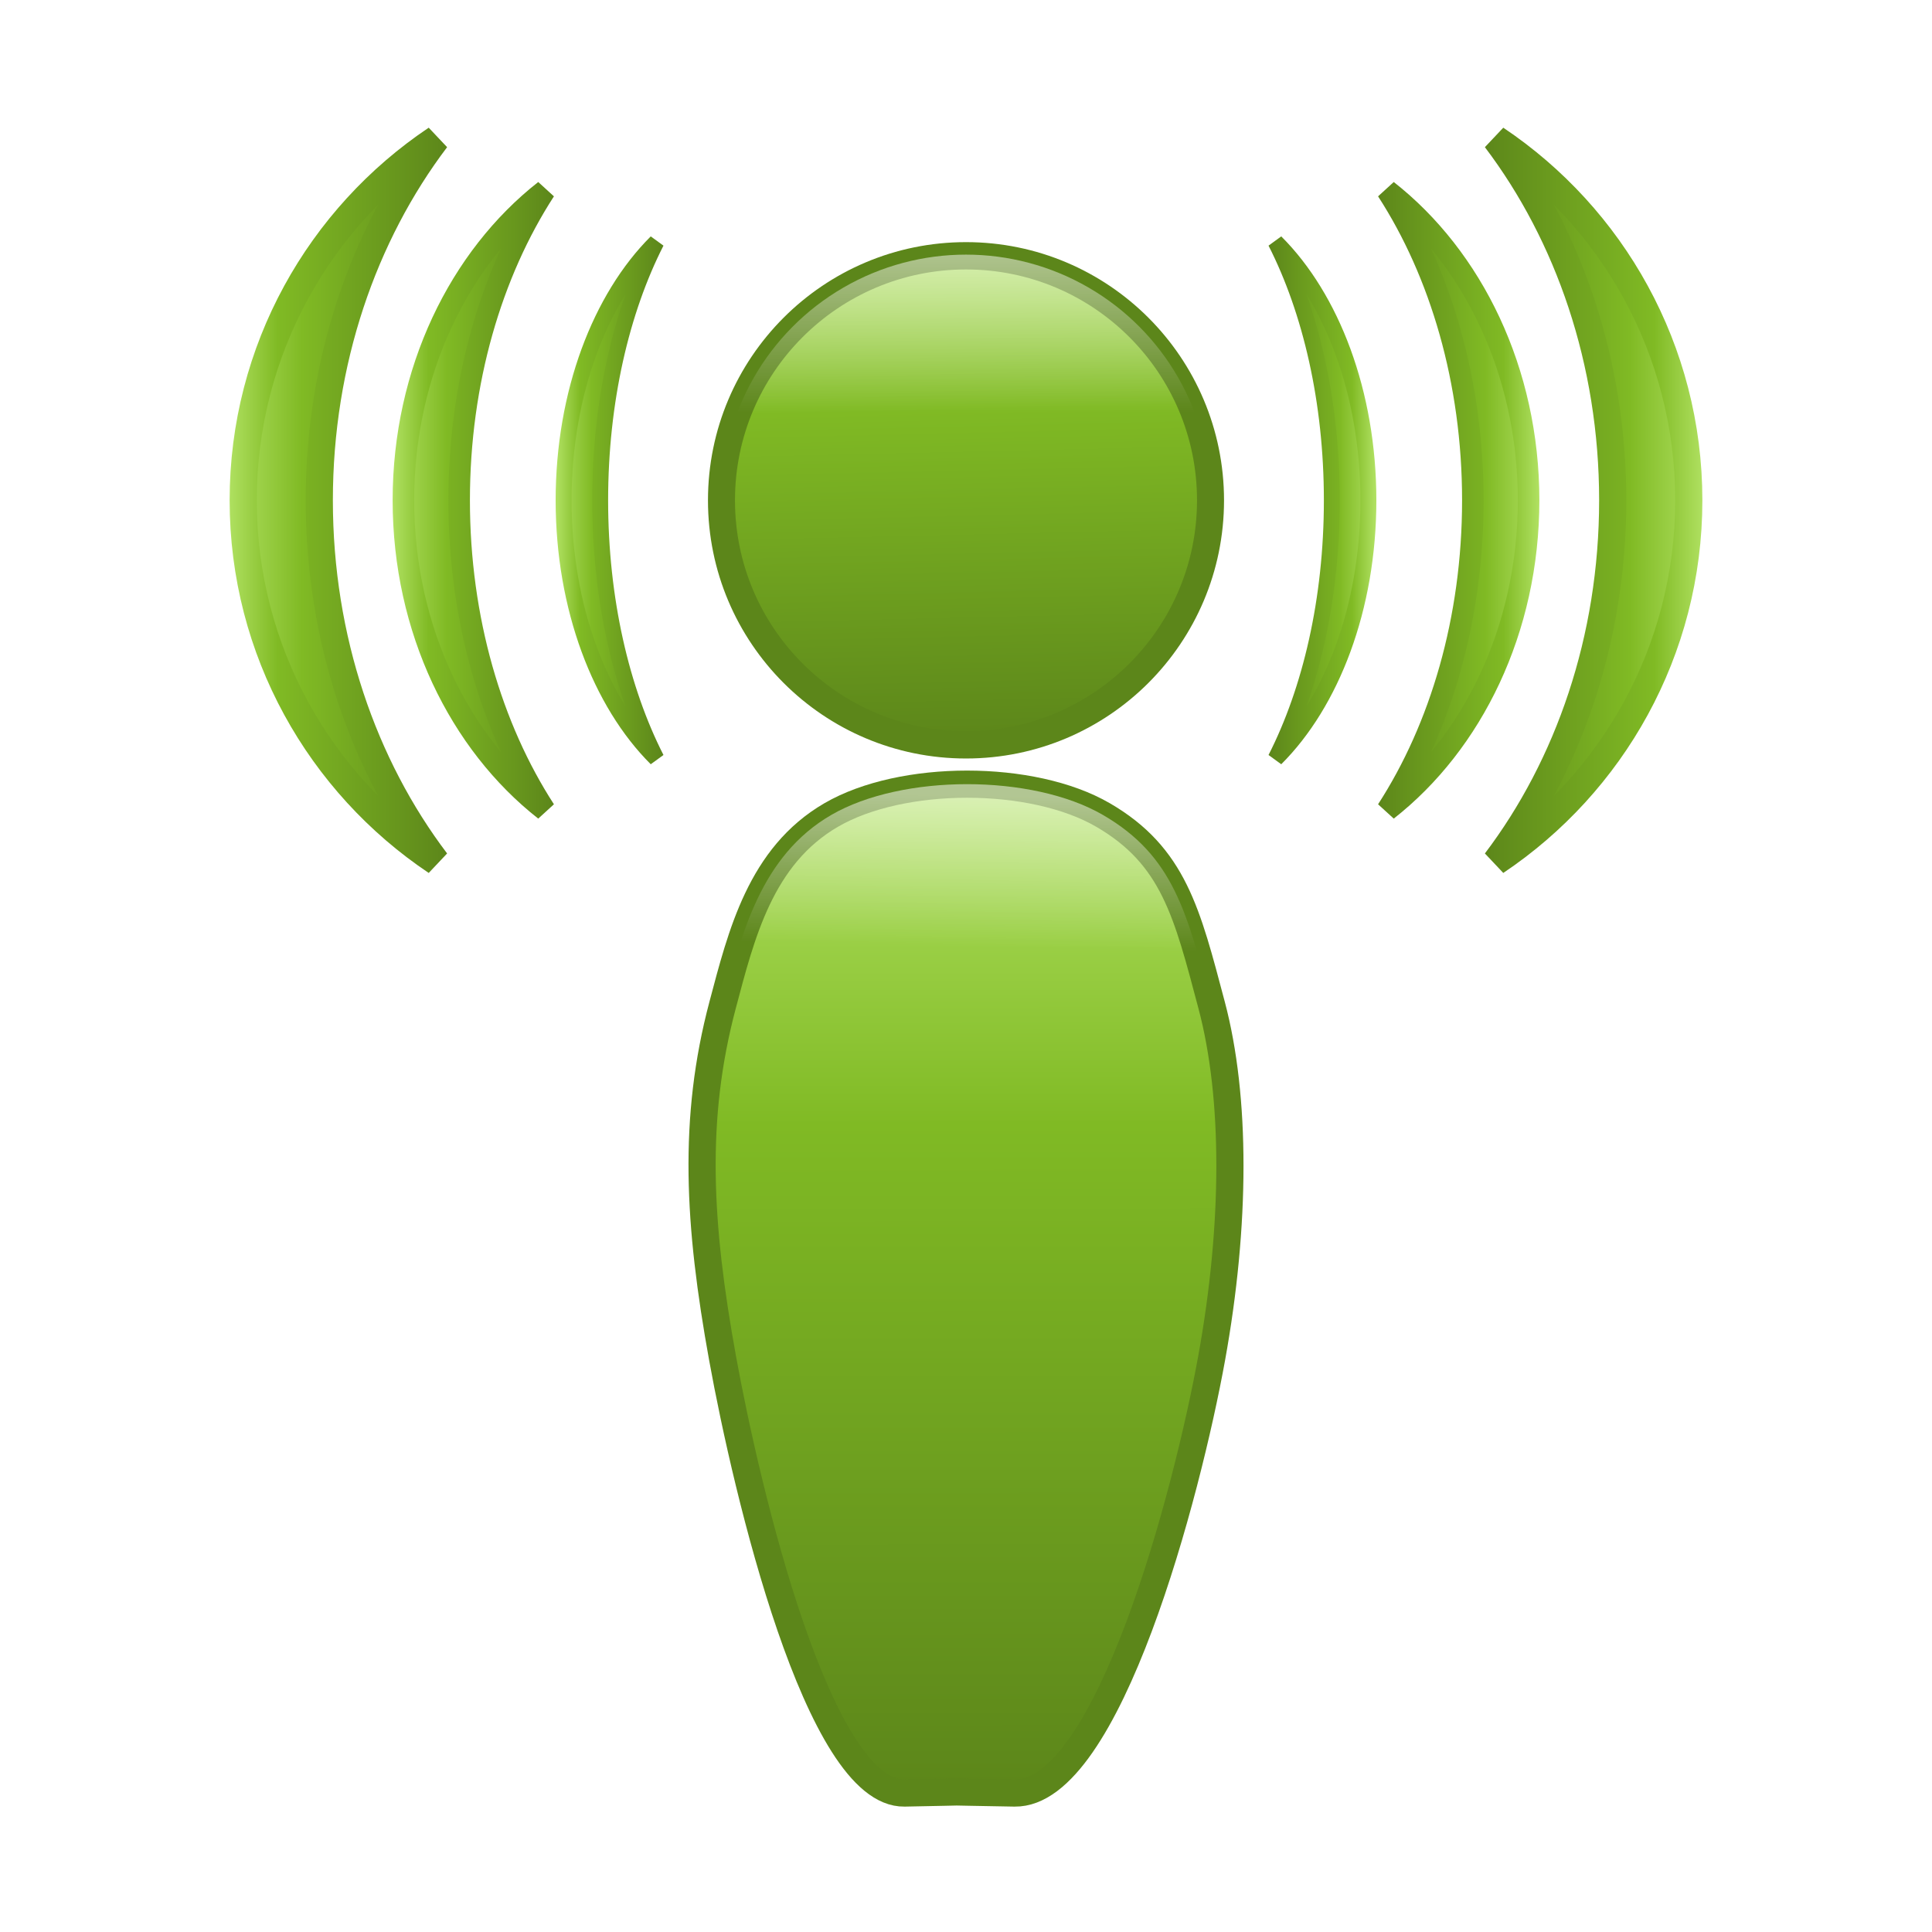
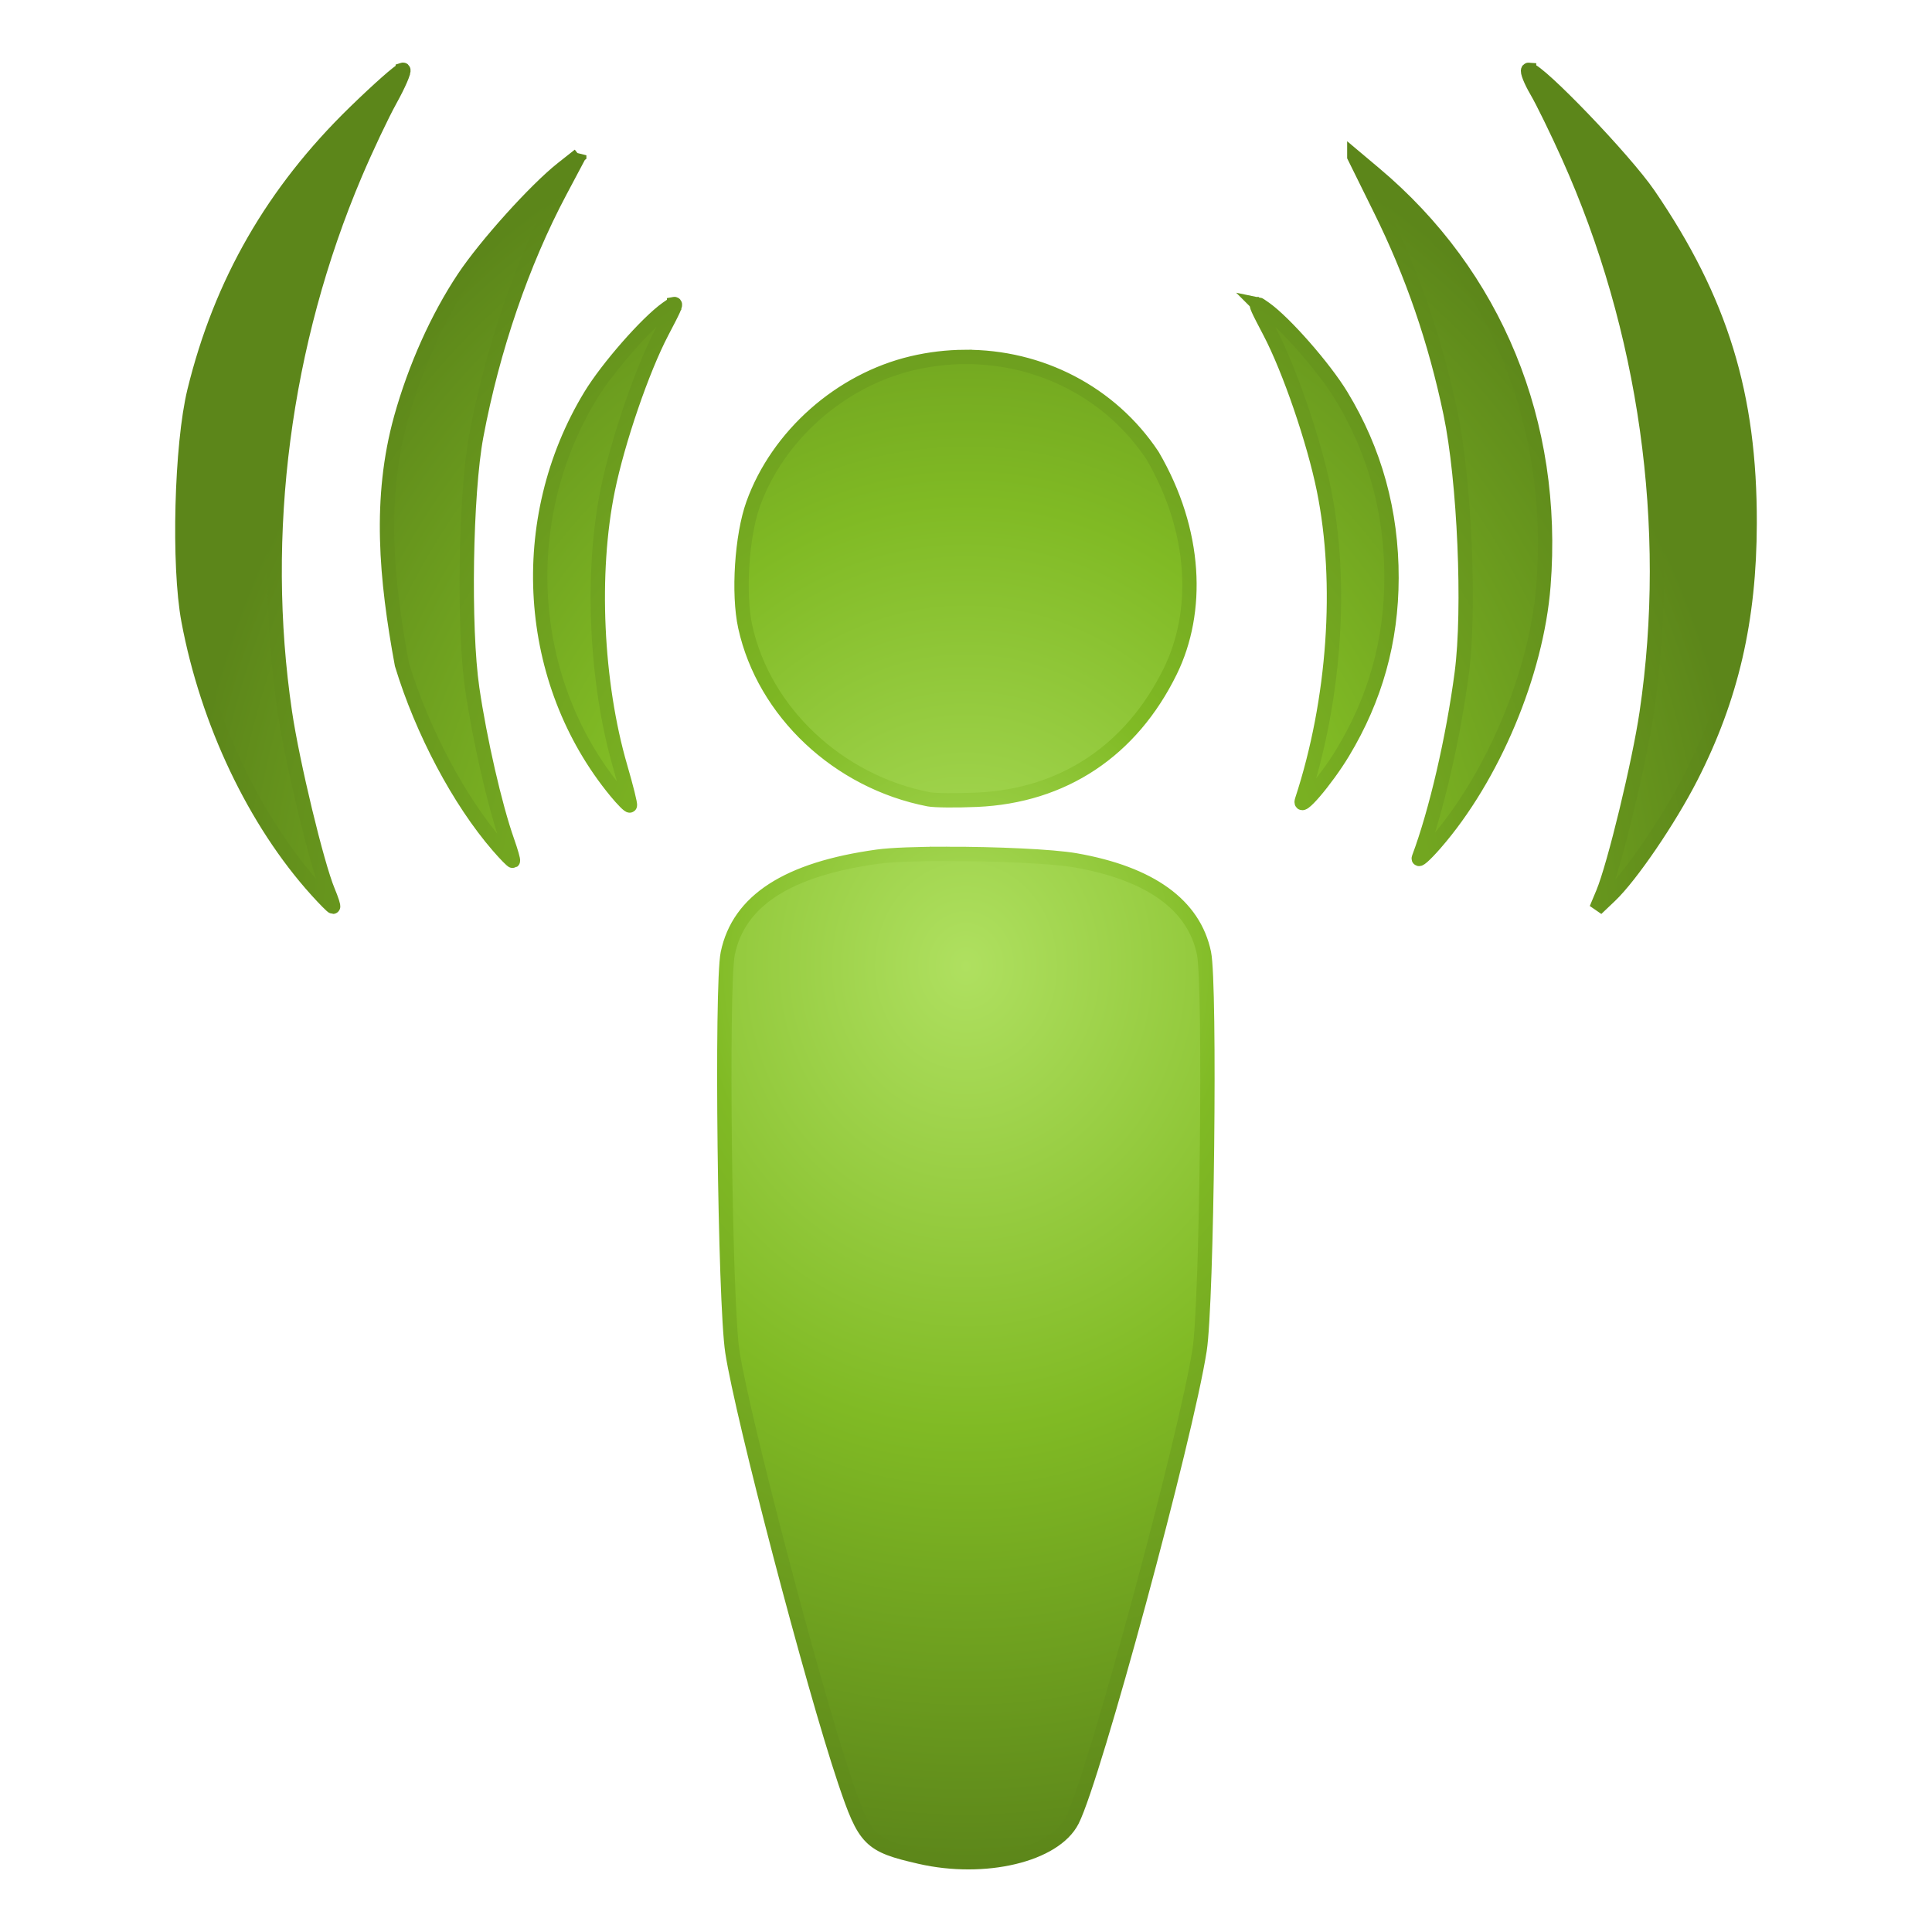
<svg xmlns="http://www.w3.org/2000/svg" xmlns:xlink="http://www.w3.org/1999/xlink" width="512" height="512" id="svg4164" version="1.1">
  <defs id="defs4166">
+     <linearGradient id="linearGradient4264">
+       <stop style="stop-color:#afe060;stop-opacity:1;" offset="0" id="stop4266" />
+       <stop id="stop4268" offset="0.338" style="stop-color:#80ba24;stop-opacity:1;" />
+       <stop style="stop-color:#5c861a;stop-opacity:1;" offset="1" id="stop4270" />
+     </linearGradient>
+     <linearGradient id="linearGradient4246">
+       <stop style="stop-color:#afe060;stop-opacity:1;" offset="0" id="stop4248" />
+       <stop id="stop4250" offset="0.514" style="stop-color:#80ba24;stop-opacity:1;" />
+       <stop style="stop-color:#5c861a;stop-opacity:1;" offset="1" id="stop4252" />
+     </linearGradient>
    <linearGradient xlink:href="#linearGradientWhite" id="linearGradient3144" gradientUnits="userSpaceOnUse" gradientTransform="matrix(1.44,0,0,1.44,-295.7898,-251.1368)" x1="382.624" y1="695.953" x2="382.039" y2="723.817" />
    <linearGradient id="linearGradientWhite">
      <stop style="stop-color:#ffffff;stop-opacity:0.529;" offset="0" id="stop4417" />
      <stop style="stop-color:#ffffff;stop-opacity:0;" offset="1" id="stop4419" />
    </linearGradient>
    <linearGradient xlink:href="#linearGradientGreenBody" id="linearGradient3147" gradientUnits="userSpaceOnUse" gradientTransform="matrix(1.44,0,0,1.44,-295.7898,-251.1368)" x1="382.624" y1="695.953" x2="382.74" y2="880.25" />
    <linearGradient id="linearGradientGreenBody">
      <stop id="stop3855" offset="0" style="stop-color:#afe060;stop-opacity:1;" />
      <stop style="stop-color:#80ba24;stop-opacity:1;" offset="0.329" id="stop3857" />
      <stop id="stop3859" offset="1" style="stop-color:#5c861a;stop-opacity:1;" />
    </linearGradient>
    <linearGradient xlink:href="#linearGradientWhite" id="linearGradient4009" gradientUnits="userSpaceOnUse" x1="336.443" y1="171.189" x2="336.459" y2="200.101" />
    <linearGradient id="linearGradient4031">
      <stop style="stop-color:#ffffff;stop-opacity:0.529;" offset="0" id="stop4033" />
      <stop style="stop-color:#ffffff;stop-opacity:0;" offset="1" id="stop4035" />
    </linearGradient>
    <linearGradient xlink:href="#linearGradientGreenBody" id="linearGradient3149" gradientUnits="userSpaceOnUse" x1="336.443" y1="171.189" x2="338.409" y2="257.924" />
    <linearGradient xlink:href="#linearGradientGreenBody" id="linearGradient3227" gradientUnits="userSpaceOnUse" gradientTransform="matrix(-0.6918055,0,0,1.029329,476.8225,10.41142)" x1="162.556" y1="643.662" x2="203.087" y2="643.662" />
    <linearGradient xlink:href="#linearGradientGreenBorder" id="linearGradient3229" gradientUnits="userSpaceOnUse" gradientTransform="matrix(-0.6918055,0,0,1.029329,476.8225,10.41142)" x1="162.556" y1="643.662" x2="203.087" y2="643.662" />
    <linearGradient id="linearGradientGreenBorder">
      <stop style="stop-color:#afe060;stop-opacity:1;" offset="0" id="stop3837" />
      <stop id="stop3843" offset="0.218" style="stop-color:#80ba24;stop-opacity:1;" />
      <stop style="stop-color:#5c861a;stop-opacity:1;" offset="1" id="stop3839" />
    </linearGradient>
    <linearGradient xlink:href="#linearGradientGreenBody" id="linearGradient3232" gradientUnits="userSpaceOnUse" gradientTransform="matrix(-1.055209,0,0,1.234683,579.2604,-121.7673)" x1="162.556" y1="643.662" x2="203.087" y2="643.662" />
    <linearGradient xlink:href="#linearGradientGreenBorder" id="linearGradient3234" gradientUnits="userSpaceOnUse" gradientTransform="matrix(-1.055209,0,0,1.234683,579.2604,-121.7673)" x1="162.556" y1="643.662" x2="203.087" y2="643.662" />
    <linearGradient xlink:href="#linearGradientGreenBody" id="linearGradient3237" gradientUnits="userSpaceOnUse" gradientTransform="matrix(-1.44,0,0,1.44,685.226,-253.9218)" x1="162.556" y1="643.662" x2="203.087" y2="643.662" />
    <linearGradient xlink:href="#linearGradientGreenBorder" id="linearGradient3239" gradientUnits="userSpaceOnUse" gradientTransform="matrix(-1.44,0,0,1.44,685.226,-253.9218)" x1="162.556" y1="643.662" x2="203.087" y2="643.662" />
    <linearGradient xlink:href="#linearGradientGreenBody" id="linearGradient3200" gradientUnits="userSpaceOnUse" gradientTransform="matrix(0.6918055,0,0,1.029329,35.17751,10.41142)" x1="162.556" y1="643.662" x2="203.087" y2="643.662" />
    <linearGradient xlink:href="#linearGradientGreenBorder" id="linearGradient3202" gradientUnits="userSpaceOnUse" gradientTransform="matrix(0.6918055,0,0,1.029329,35.17751,10.41142)" x1="162.556" y1="643.662" x2="203.087" y2="643.662" />
    <linearGradient xlink:href="#linearGradientGreenBody" id="linearGradient3205" gradientUnits="userSpaceOnUse" gradientTransform="matrix(1.055209,0,0,1.234683,-67.26041,-121.7673)" x1="162.556" y1="643.662" x2="203.087" y2="643.662" />
    <linearGradient xlink:href="#linearGradientGreenBorder" id="linearGradient3207" gradientUnits="userSpaceOnUse" gradientTransform="matrix(1.055209,0,0,1.234683,-67.26041,-121.7673)" x1="162.556" y1="643.662" x2="203.087" y2="643.662" />
    <linearGradient xlink:href="#linearGradientGreenBody" id="linearGradient3210" gradientUnits="userSpaceOnUse" gradientTransform="matrix(1.44,0,0,1.44,-173.226,-259.839)" x1="162.556" y1="643.662" x2="203.087" y2="643.662" />
    <linearGradient xlink:href="#linearGradientGreenBorder" id="linearGradient3212" gradientUnits="userSpaceOnUse" gradientTransform="matrix(1.44,0,0,1.44,-173.226,-259.839)" x1="162.556" y1="643.662" x2="203.087" y2="643.662" />
    <linearGradient y2="643.662" x2="203.087" y1="643.662" x1="162.556" gradientTransform="matrix(1.44,0,0,1.44,-173.226,-253.9218)" gradientUnits="userSpaceOnUse" id="linearGradient4160" xlink:href="#linearGradientGreenBody" />
    <linearGradient y2="643.662" x2="203.087" y1="643.662" x1="162.556" gradientTransform="matrix(1.44,0,0,1.44,-173.226,-253.9218)" gradientUnits="userSpaceOnUse" id="linearGradient4162" xlink:href="#linearGradientGreenBorder" />
    <linearGradient xlink:href="#linearGradientWhite" id="linearGradient3072" gradientUnits="userSpaceOnUse" x1="336.443" y1="171.189" x2="336.459" y2="200.101" />
-     <linearGradient xlink:href="#linearGradientWhite" id="linearGradient3074" gradientUnits="userSpaceOnUse" gradientTransform="matrix(1.44,0,0,1.44,-295.7898,-251.1368)" x1="382.624" y1="695.953" x2="382.039" y2="723.817" />
+     <linearGradient xlink:href="#linearGradientWhite" id="linearGradient3074" gradientUnits="userSpaceOnUse" gradientTransform="matrix(1.44,0,0,1.44,-375.7898,-251.1368)" x1="382.624" y1="695.953" x2="382.039" y2="723.817" />
+     <linearGradient y2="723.817" x2="382.039" y1="695.953" x1="382.624" gradientTransform="matrix(1.44,0,0,1.44,-295.7898,-251.1368)" gradientUnits="userSpaceOnUse" id="linearGradient3074-0" xlink:href="#linearGradientWhite-6" />
+     <linearGradient y2="200.101" x2="336.459" y1="171.189" x1="336.443" gradientUnits="userSpaceOnUse" id="linearGradient3072-3" xlink:href="#linearGradientWhite-6" />
+     <linearGradient xlink:href="#linearGradientGreenBorder-3" id="linearGradient4162-9" gradientUnits="userSpaceOnUse" gradientTransform="matrix(1.44,0,0,1.44,-173.226,-253.9218)" x1="162.556" y1="643.662" x2="203.087" y2="643.662" />
+     <linearGradient xlink:href="#linearGradientGreenBody-9" id="linearGradient4160-2" gradientUnits="userSpaceOnUse" gradientTransform="matrix(1.44,0,0,1.44,-173.226,-253.9218)" x1="162.556" y1="643.662" x2="203.087" y2="643.662" />
+     <linearGradient y2="643.662" x2="203.087" y1="643.662" x1="162.556" gradientTransform="matrix(1.44,0,0,1.44,-173.226,-259.839)" gradientUnits="userSpaceOnUse" id="linearGradient3212-6" xlink:href="#linearGradientGreenBorder-3" />
+     <linearGradient y2="643.662" x2="203.087" y1="643.662" x1="162.556" gradientTransform="matrix(1.44,0,0,1.44,-173.226,-259.839)" gradientUnits="userSpaceOnUse" id="linearGradient3210-2" xlink:href="#linearGradientGreenBody-9" />
+     <linearGradient y2="643.662" x2="203.087" y1="643.662" x1="162.556" gradientTransform="matrix(1.055209,0,0,1.234683,-67.26041,-121.7673)" gradientUnits="userSpaceOnUse" id="linearGradient3207-3" xlink:href="#linearGradientGreenBorder-3" />
+     <linearGradient y2="643.662" x2="203.087" y1="643.662" x1="162.556" gradientTransform="matrix(1.055209,0,0,1.234683,-67.26041,-121.7673)" gradientUnits="userSpaceOnUse" id="linearGradient3205-5" xlink:href="#linearGradientGreenBody-9" />
+     <linearGradient y2="643.662" x2="203.087" y1="643.662" x1="162.556" gradientTransform="matrix(0.6918055,0,0,1.029329,35.17751,10.41142)" gradientUnits="userSpaceOnUse" id="linearGradient3202-8" xlink:href="#linearGradientGreenBorder-3" />
+     <linearGradient y2="643.662" x2="203.087" y1="643.662" x1="162.556" gradientTransform="matrix(0.6918055,0,0,1.029329,35.17751,10.41142)" gradientUnits="userSpaceOnUse" id="linearGradient3200-9" xlink:href="#linearGradientGreenBody-9" />
+     <linearGradient y2="643.662" x2="203.087" y1="643.662" x1="162.556" gradientTransform="matrix(-1.44,0,0,1.44,685.226,-253.9218)" gradientUnits="userSpaceOnUse" id="linearGradient3239-1" xlink:href="#linearGradientGreenBorder-3" />
+     <linearGradient y2="643.662" x2="203.087" y1="643.662" x1="162.556" gradientTransform="matrix(-1.44,0,0,1.44,685.226,-253.9218)" gradientUnits="userSpaceOnUse" id="linearGradient3237-3" xlink:href="#linearGradientGreenBody-9" />
+     <linearGradient y2="643.662" x2="203.087" y1="643.662" x1="162.556" gradientTransform="matrix(-1.055209,0,0,1.234683,579.2604,-121.7673)" gradientUnits="userSpaceOnUse" id="linearGradient3234-2" xlink:href="#linearGradientGreenBorder-3" />
+     <linearGradient y2="643.662" x2="203.087" y1="643.662" x1="162.556" gradientTransform="matrix(-1.055209,0,0,1.234683,579.2604,-121.7673)" gradientUnits="userSpaceOnUse" id="linearGradient3232-3" xlink:href="#linearGradientGreenBody-9" />
+     <linearGradient id="linearGradientGreenBorder-3">
+       <stop id="stop3837-0" offset="0" style="stop-color:#afe060;stop-opacity:1;" />
+       <stop style="stop-color:#80ba24;stop-opacity:1;" offset="0.218" id="stop3843-5" />
+       <stop id="stop3839-4" offset="1" style="stop-color:#5c861a;stop-opacity:1;" />
+     </linearGradient>
+     <linearGradient y2="643.662" x2="203.087" y1="643.662" x1="162.556" gradientTransform="matrix(-0.6918055,0,0,1.029329,476.8225,10.41142)" gradientUnits="userSpaceOnUse" id="linearGradient3229-2" xlink:href="#linearGradientGreenBorder-3" />
+     <linearGradient y2="643.662" x2="203.087" y1="643.662" x1="162.556" gradientTransform="matrix(-0.6918055,0,0,1.029329,476.8225,10.41142)" gradientUnits="userSpaceOnUse" id="linearGradient3227-7" xlink:href="#linearGradientGreenBody-9" />
+     <linearGradient y2="257.924" x2="338.409" y1="171.189" x1="336.443" gradientUnits="userSpaceOnUse" id="linearGradient3149-3" xlink:href="#linearGradientGreenBody-9" />
+     <linearGradient id="linearGradient4031-3">
+       <stop id="stop4033-6" offset="0" style="stop-color:#ffffff;stop-opacity:0.529;" />
+       <stop id="stop4035-8" offset="1" style="stop-color:#ffffff;stop-opacity:0;" />
+     </linearGradient>
+     <linearGradient y2="200.101" x2="336.459" y1="171.189" x1="336.443" gradientUnits="userSpaceOnUse" id="linearGradient4009-8" xlink:href="#linearGradientWhite-6" />
+     <linearGradient id="linearGradientGreenBody-9">
+       <stop style="stop-color:#afe060;stop-opacity:1;" offset="0" id="stop3855-2" />
+       <stop id="stop3857-8" offset="0.329" style="stop-color:#80ba24;stop-opacity:1;" />
+       <stop style="stop-color:#5c861a;stop-opacity:1;" offset="1" id="stop3859-5" />
+     </linearGradient>
+     <linearGradient y2="880.25" x2="382.74" y1="695.953" x1="382.624" gradientTransform="matrix(1.44,0,0,1.44,-295.7898,-251.1368)" gradientUnits="userSpaceOnUse" id="linearGradient3147-0" xlink:href="#linearGradientGreenBody-9" />
+     <linearGradient id="linearGradientWhite-6">
+       <stop id="stop4417-8" offset="0" style="stop-color:#ffffff;stop-opacity:0.529;" />
+       <stop id="stop4419-2" offset="1" style="stop-color:#ffffff;stop-opacity:0;" />
+     </linearGradient>
+     <linearGradient y2="723.817" x2="382.039" y1="695.953" x1="382.624" gradientTransform="matrix(1.44,0,0,1.44,-295.7898,-251.1368)" gradientUnits="userSpaceOnUse" id="linearGradient3144-7" xlink:href="#linearGradientWhite-6" />
+     <radialGradient xlink:href="#linearGradient4246" id="radialGradient4244" cx="-295.98" cy="256.437" fx="-295.98" fy="256.437" r="220.606" gradientTransform="matrix(0.95,0,0,1.08526,537.1813,518.0615)" gradientUnits="userSpaceOnUse" />
+     <radialGradient xlink:href="#linearGradient4264" id="radialGradient4262" cx="-295.98" cy="256.437" fx="-295.98" fy="256.437" r="220.606" gradientTransform="matrix(0.95,0,0,1.08526,537.1813,518.0615)" gradientUnits="userSpaceOnUse" />
  </defs>
  <g id="layer1" transform="translate(0,-540.3622)">
-     <path style="fill:url(#linearGradient4160);fill-opacity:1;stroke:url(#linearGradient4162);stroke-width:7.2;stroke-miterlimit:4;stroke-opacity:1;stroke-dasharray:none" d="m 115.619,577.191 c -30.841,20.671 -51.165,55.843 -51.165,95.76 0,39.917 20.324,75.089 51.165,95.76 -19.275,-25.448 -31.005,-58.993 -31.005,-95.76 0,-36.767 11.73,-70.312 31.005,-95.76 z" id="path3861" />
-     <path style="fill:url(#linearGradient3205);fill-opacity:1;stroke:url(#linearGradient3207);stroke-width:5.707;stroke-miterlimit:4;stroke-opacity:1;stroke-dasharray:none" d="m 144.401,590.844 c -22.6,17.724 -37.493,47.881 -37.493,82.106 0,34.225 14.893,64.383 37.493,82.106 -14.124,-21.82 -22.72,-50.582 -22.72,-82.106 0,-31.525 8.596,-60.287 22.72,-82.106 z" id="path3861-1" />
-     <path style="fill:url(#linearGradient3200);fill-opacity:1;stroke:url(#linearGradient3202);stroke-width:4.219;stroke-miterlimit:4;stroke-opacity:1;stroke-dasharray:none" d="m 173.945,604.501 c -14.817,14.776 -24.581,39.917 -24.581,68.45 0,28.533 9.764,53.674 24.581,68.45 -9.26,-18.19 -14.895,-42.169 -14.895,-68.45 0,-26.282 5.635,-50.26 14.895,-68.45 z" id="path3861-4" />
-     <path style="fill:url(#linearGradient3237);fill-opacity:1;stroke:url(#linearGradient3239);stroke-width:7.2;stroke-miterlimit:4;stroke-opacity:1;stroke-dasharray:none" d="m 396.381,577.191 c 30.841,20.671 51.165,55.843 51.165,95.76 0,39.917 -20.324,75.089 -51.165,95.76 19.275,-25.448 31.005,-58.993 31.005,-95.76 0,-36.767 -11.73,-70.312 -31.005,-95.76 z" id="path3861-6" />
-     <path style="fill:url(#linearGradient3232);fill-opacity:1;stroke:url(#linearGradient3234);stroke-width:5.707;stroke-miterlimit:4;stroke-opacity:1;stroke-dasharray:none" d="m 367.599,590.844 c 22.6,17.724 37.493,47.881 37.493,82.106 0,34.225 -14.893,64.383 -37.493,82.106 14.124,-21.82 22.72,-50.582 22.72,-82.106 0,-31.525 -8.596,-60.287 -22.72,-82.106 z" id="path3861-1-2" />
-     <path style="fill:url(#linearGradient3227);fill-opacity:1;stroke:url(#linearGradient3229);stroke-width:4.219;stroke-miterlimit:4;stroke-opacity:1;stroke-dasharray:none" d="m 338.055,604.501 c 14.817,14.776 24.581,39.917 24.581,68.45 0,28.533 -9.764,53.674 -24.581,68.45 9.26,-18.19 14.895,-42.169 14.895,-68.45 0,-26.282 -5.635,-50.26 -14.895,-68.45 z" id="path3861-4-3" />
-     <path style="fill:url(#linearGradient3149);fill-opacity:1;stroke:#5c861a;stroke-width:4.798;stroke-miterlimit:4;stroke-opacity:1;stroke-dasharray:none" id="path3060" d="m 381.838,215.52 c 0,23.71 -19.447,42.931 -43.437,42.931 -23.989,0 -43.437,-19.221 -43.437,-42.931 0,-23.71 19.447,-42.931 43.437,-42.931 23.989,0 43.437,19.221 43.437,42.931 z" transform="matrix(1.491831,0,0,1.509382,-248.8372,347.6486)" />
-     <path style="fill:url(#linearGradient3072);fill-opacity:1;stroke:none" id="path3060-2" d="m 381.838,215.52 a 43.437,42.931 0 1 1 -86.873,0 43.437,42.931 0 1 1 86.873,0 z" transform="matrix(1.491831,0,0,1.509382,-248.8372,347.6486)" />
-     <path style="fill:url(#linearGradient3147);fill-opacity:1;stroke:#5c861a;stroke-width:7.2;stroke-miterlimit:4;stroke-opacity:1;stroke-dasharray:none" d="m 220.293,756.332 c 18.747,-10.879 53.253,-10.879 72,0 18.747,10.879 22.313,25.972 28.8,50.4 6.487,24.428 6.442,58.074 0,93.6 -6.442,35.526 -27.408,115.581 -52.2,115.2 -24.792,-0.381 -6.428,-0.381 -29.2,0 -22.772,0.381 -41.758,-79.674 -48.2,-115.2 -6.442,-35.526 -8.008,-63.445 0,-93.6 4.966,-18.701 10.053,-39.521 28.8,-50.4 z" id="rect3058" />
-     <path style="fill:url(#linearGradient3074);fill-opacity:1;stroke:none" d="m 220.293,756.332 c 18.747,-10.879 53.253,-10.879 72,0 18.747,10.879 22.313,25.972 28.8,50.4 6.487,24.428 6.442,58.074 0,93.6 -6.442,35.526 -27.408,115.581 -52.2,115.2 -24.792,-0.381 -6.428,-0.381 -29.2,0 -22.772,0.381 -41.758,-79.674 -48.2,-115.2 -6.442,-35.526 -8.008,-63.445 0,-93.6 4.966,-18.701 10.053,-39.521 28.8,-50.4 z" id="rect3058-3" />
+     <path style="fill:url(#radialGradient4244);fill-opacity:1;stroke:url(#radialGradient4262);stroke-width:3.8;stroke-miterlimit:4;stroke-opacity:1;stroke-dasharray:none" d="m 106.742,558.863 c -0.94,0.298 -6.415,5.131 -12.706,11.252 -21.624,21.038 -35.479,45.119 -42.513,73.862 -3.469,14.177 -4.306,46.279 -1.573,60.859 5.053,26.966 17.585,53.325 33.992,71.487 2.156,2.387 4.093,4.334 4.305,4.334 0.212,0 -0.38,-1.868 -1.336,-4.156 -2.94,-7.036 -9.418,-33.904 -11.4,-47.322 -7.002,-47.397 -0.418,-97.884 18.614,-142.708 2.881,-6.784 7.06,-15.627 9.292,-19.653 2.232,-4.026 3.786,-7.614 3.444,-7.956 -0.021,-0.021 -0.056,-0.02 -0.119,0 z m 298.478,0 c -0.086,-0.007 -0.165,-0.013 -0.208,0.03 -0.361,0.361 0.656,2.907 2.256,5.641 1.6,2.733 5.367,10.447 8.372,17.13 20.635,45.895 28.013,98.331 20.752,147.547 -1.96,13.285 -8.575,40.609 -11.578,47.797 l -1.752,4.186 3.622,-3.444 c 5.507,-5.235 15.682,-20.168 21.464,-31.498 10.707,-20.981 15.47,-41.618 15.527,-67.213 0.076,-34.01 -7.613,-59.065 -26.778,-87.103 -6.341,-9.277 -29.021,-32.851 -31.677,-33.072 z m -251.72,22.652 -4.513,3.562 c -7.123,5.642 -20.318,20.3 -26.066,28.945 -6.963,10.473 -12.851,23.574 -16.625,37.05 -5.936,21.377 -3.994,42.634 0.208,65.372 5.365,17.67 15.197,36.208 25.531,48.123 1.974,2.276 3.723,4.057 3.889,3.948 0.166,-0.109 -0.524,-2.51 -1.514,-5.314 -3.259,-9.229 -7.288,-26.848 -9.262,-40.375 -2.349,-16.093 -1.784,-51.7 1.069,-66.916 4.322,-23.053 12.178,-45.97 22.177,-64.778 l 5.106,-9.619 z m 205.408,0.356 6.947,14.072 c 8.467,17.107 14.523,34.726 18.555,53.972 3.711,17.712 5.194,51.967 2.969,68.845 -2.287,17.344 -6.798,36.776 -11.341,48.895 -0.415,1.108 1.533,-0.588 4.305,-3.77 15.309,-17.573 26.848,-45.064 28.678,-68.252 3.402,-43.092 -12.732,-82.43 -44.888,-109.369 l -5.225,-4.394 z m -180.262,39.069 c -0.323,0.061 -0.989,0.527 -1.959,1.217 -5.271,3.753 -15.691,15.636 -20.188,23.038 -20.027,32.968 -17.276,75.772 6.739,104.945 1.823,2.215 3.487,3.876 3.681,3.681 0.195,-0.195 -0.949,-4.776 -2.523,-10.183 -6.507,-22.351 -7.827,-51.522 -3.325,-73.477 2.677,-13.056 9.144,-31.886 14.339,-41.8 2.998,-5.722 3.947,-7.557 3.236,-7.422 z m 154.642,0 c -0.711,-0.135 0.237,1.7 3.236,7.422 5.199,9.922 11.677,28.805 14.309,41.741 5.051,24.82 2.878,55.863 -5.759,82.234 -1.181,3.605 6.328,-5.15 10.806,-12.588 8.614,-14.305 12.851,-29.48 12.884,-46.194 0.035,-17.548 -4.396,-33.655 -13.33,-48.361 -4.496,-7.401 -14.916,-19.284 -20.188,-23.038 -0.97,-0.691 -1.636,-1.156 -1.959,-1.217 z m -77.633,14.012 c -4.598,0.031 -9.255,0.569 -13.894,1.663 -19.024,4.485 -35.638,19.192 -42.156,37.288 -3.026,8.401 -4.029,23.825 -2.108,32.567 4.959,22.571 24.625,41.067 48.628,45.719 1.591,0.308 7.326,0.355 12.736,0.119 22.899,-1.002 40.965,-13.008 51.3,-34.111 7.673,-15.698 7.017,-36.979 -4.72,-57.089 -11.108,-16.735 -29.863,-26.288 -49.786,-26.155 z m -4.72,131.694 c -7.729,0.003 -14.663,0.229 -18.377,0.742 -23.875,3.302 -36.782,11.653 -39.692,25.62 -1.756,8.425 -0.785,92.569 1.217,105.598 2.663,17.331 21.277,88.386 29.806,113.733 5.315,15.794 6.528,17.026 19.92,20.099 17.158,3.936 35.715,-0.504 40.345,-9.649 5.771,-11.398 30.131,-101.372 33.755,-124.658 1.961,-12.605 2.893,-96.856 1.158,-105.183 -2.659,-12.763 -14.195,-21.094 -33.992,-24.581 -6.155,-1.084 -21.259,-1.726 -34.141,-1.722 z" id="path3114" />
  </g>
</svg>
